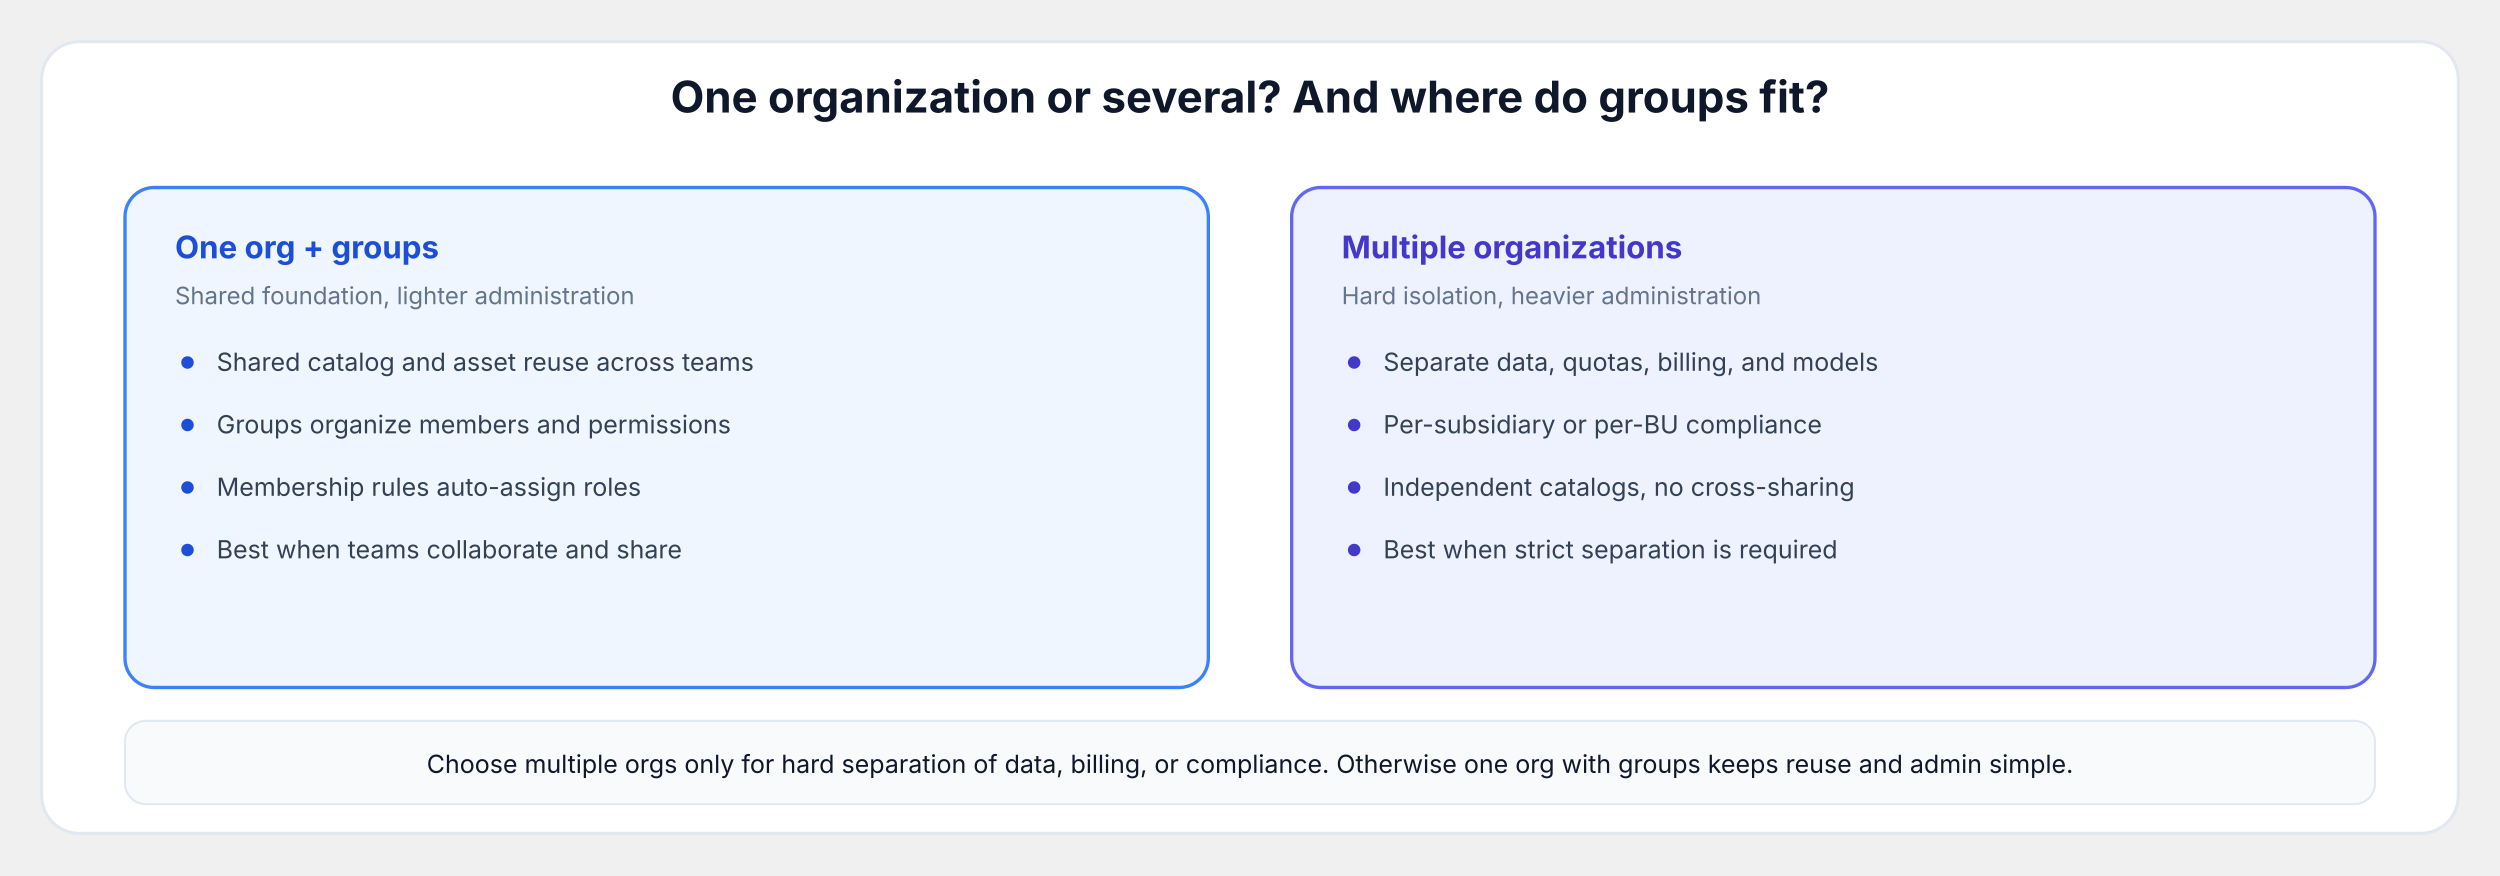
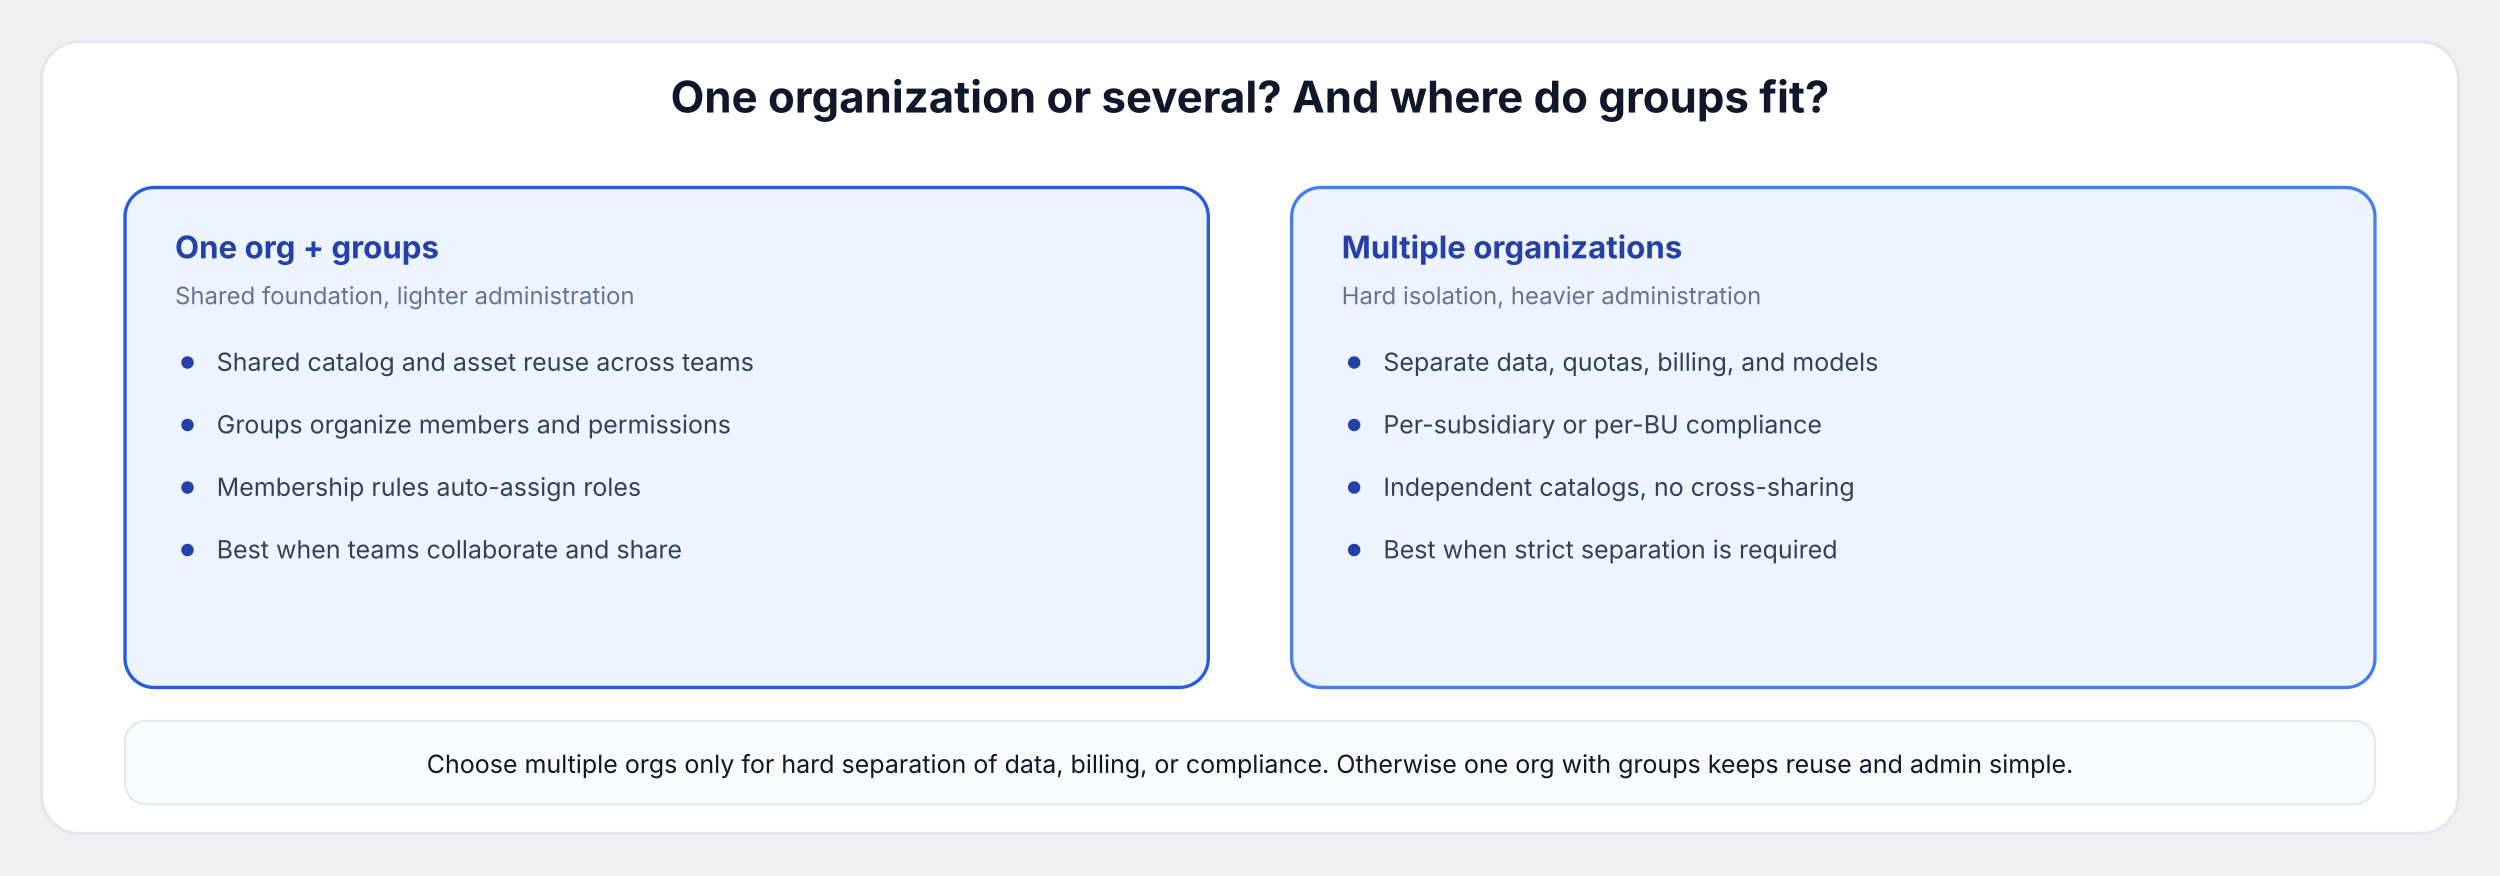
- <svg xmlns="http://www.w3.org/2000/svg" viewBox="0 0 1200 420" font-family="'Satoshi','Inter',system-ui,-apple-system,sans-serif">
+ <svg xmlns="http://www.w3.org/2000/svg" viewBox="0 0 1200 420" font-family="'PP Telegraf','Inter',system-ui,-apple-system,sans-serif">
+   <style>line[marker-end],path[marker-end]{stroke-dasharray:6 6;animation:pflow 1.5s linear infinite}@keyframes pflow{to{stroke-dashoffset:-24}}@media (prefers-reduced-motion:reduce){line[marker-end],path[marker-end]{animation:none}}</style>
  <rect x="20" y="20" width="1160" height="380" rx="18" fill="#FFFFFF" stroke="#E2E8F0" stroke-width="1.5" />
  <text x="600" y="54" text-anchor="middle" font-size="21" font-weight="700" fill="#0F172A">One organization or several? And where do groups fit?</text>
-   <rect x="60" y="90" width="520" height="240" rx="14" fill="#EFF6FF" stroke="#3B82F6" stroke-width="1.6" />
-   <text x="84" y="124" font-size="15" font-weight="700" fill="#1D4ED8">One org + groups</text>
+   <rect x="60" y="90" width="520" height="240" rx="14" fill="#eef4ff" stroke="#255be0" stroke-width="1.6" />
+   <text x="84" y="124" font-size="15" font-weight="700" fill="#2541a8">One org + groups</text>
  <text x="84" y="146" font-size="11.5" fill="#64748B">Shared foundation, lighter administration</text>
-   <circle cx="90" cy="174" r="3" fill="#1D4ED8" />
+   <circle cx="90" cy="174" r="3" fill="#2541a8" />
  <text x="104" y="178" font-size="12" fill="#334155">Shared catalog and asset reuse across teams</text>
-   <circle cx="90" cy="204" r="3" fill="#1D4ED8" />
+   <circle cx="90" cy="204" r="3" fill="#2541a8" />
  <text x="104" y="208" font-size="12" fill="#334155">Groups organize members and permissions</text>
-   <circle cx="90" cy="234" r="3" fill="#1D4ED8" />
+   <circle cx="90" cy="234" r="3" fill="#2541a8" />
  <text x="104" y="238" font-size="12" fill="#334155">Membership rules auto-assign roles</text>
-   <circle cx="90" cy="264" r="3" fill="#1D4ED8" />
+   <circle cx="90" cy="264" r="3" fill="#2541a8" />
  <text x="104" y="268" font-size="12" fill="#334155">Best when teams collaborate and share</text>
-   <rect x="620" y="90" width="520" height="240" rx="14" fill="#EEF2FF" stroke="#6366F1" stroke-width="1.6" />
-   <text x="644" y="124" font-size="15" font-weight="700" fill="#4338CA">Multiple organizations</text>
+   <rect x="620" y="90" width="520" height="240" rx="14" fill="#eef4ff" stroke="#4480ed" stroke-width="1.6" />
+   <text x="644" y="124" font-size="15" font-weight="700" fill="#2541a8">Multiple organizations</text>
  <text x="644" y="146" font-size="11.5" fill="#64748B">Hard isolation, heavier administration</text>
-   <circle cx="650" cy="174" r="3" fill="#4338CA" />
+   <circle cx="650" cy="174" r="3" fill="#2541a8" />
  <text x="664" y="178" font-size="12" fill="#334155">Separate data, quotas, billing, and models</text>
-   <circle cx="650" cy="204" r="3" fill="#4338CA" />
+   <circle cx="650" cy="204" r="3" fill="#2541a8" />
  <text x="664" y="208" font-size="12" fill="#334155">Per-subsidiary or per-BU compliance</text>
-   <circle cx="650" cy="234" r="3" fill="#4338CA" />
+   <circle cx="650" cy="234" r="3" fill="#2541a8" />
  <text x="664" y="238" font-size="12" fill="#334155">Independent catalogs, no cross-sharing</text>
-   <circle cx="650" cy="264" r="3" fill="#4338CA" />
+   <circle cx="650" cy="264" r="3" fill="#2541a8" />
  <text x="664" y="268" font-size="12" fill="#334155">Best when strict separation is required</text>
  <rect x="60" y="346" width="1080" height="40" rx="10" fill="#F8FAFC" stroke="#E2E8F0" />
  <text x="600" y="371" text-anchor="middle" font-size="12" fill="#0F172A">Choose multiple orgs only for hard separation of data, billing, or compliance. Otherwise one org with groups keeps reuse and admin simple.</text>
</svg>
